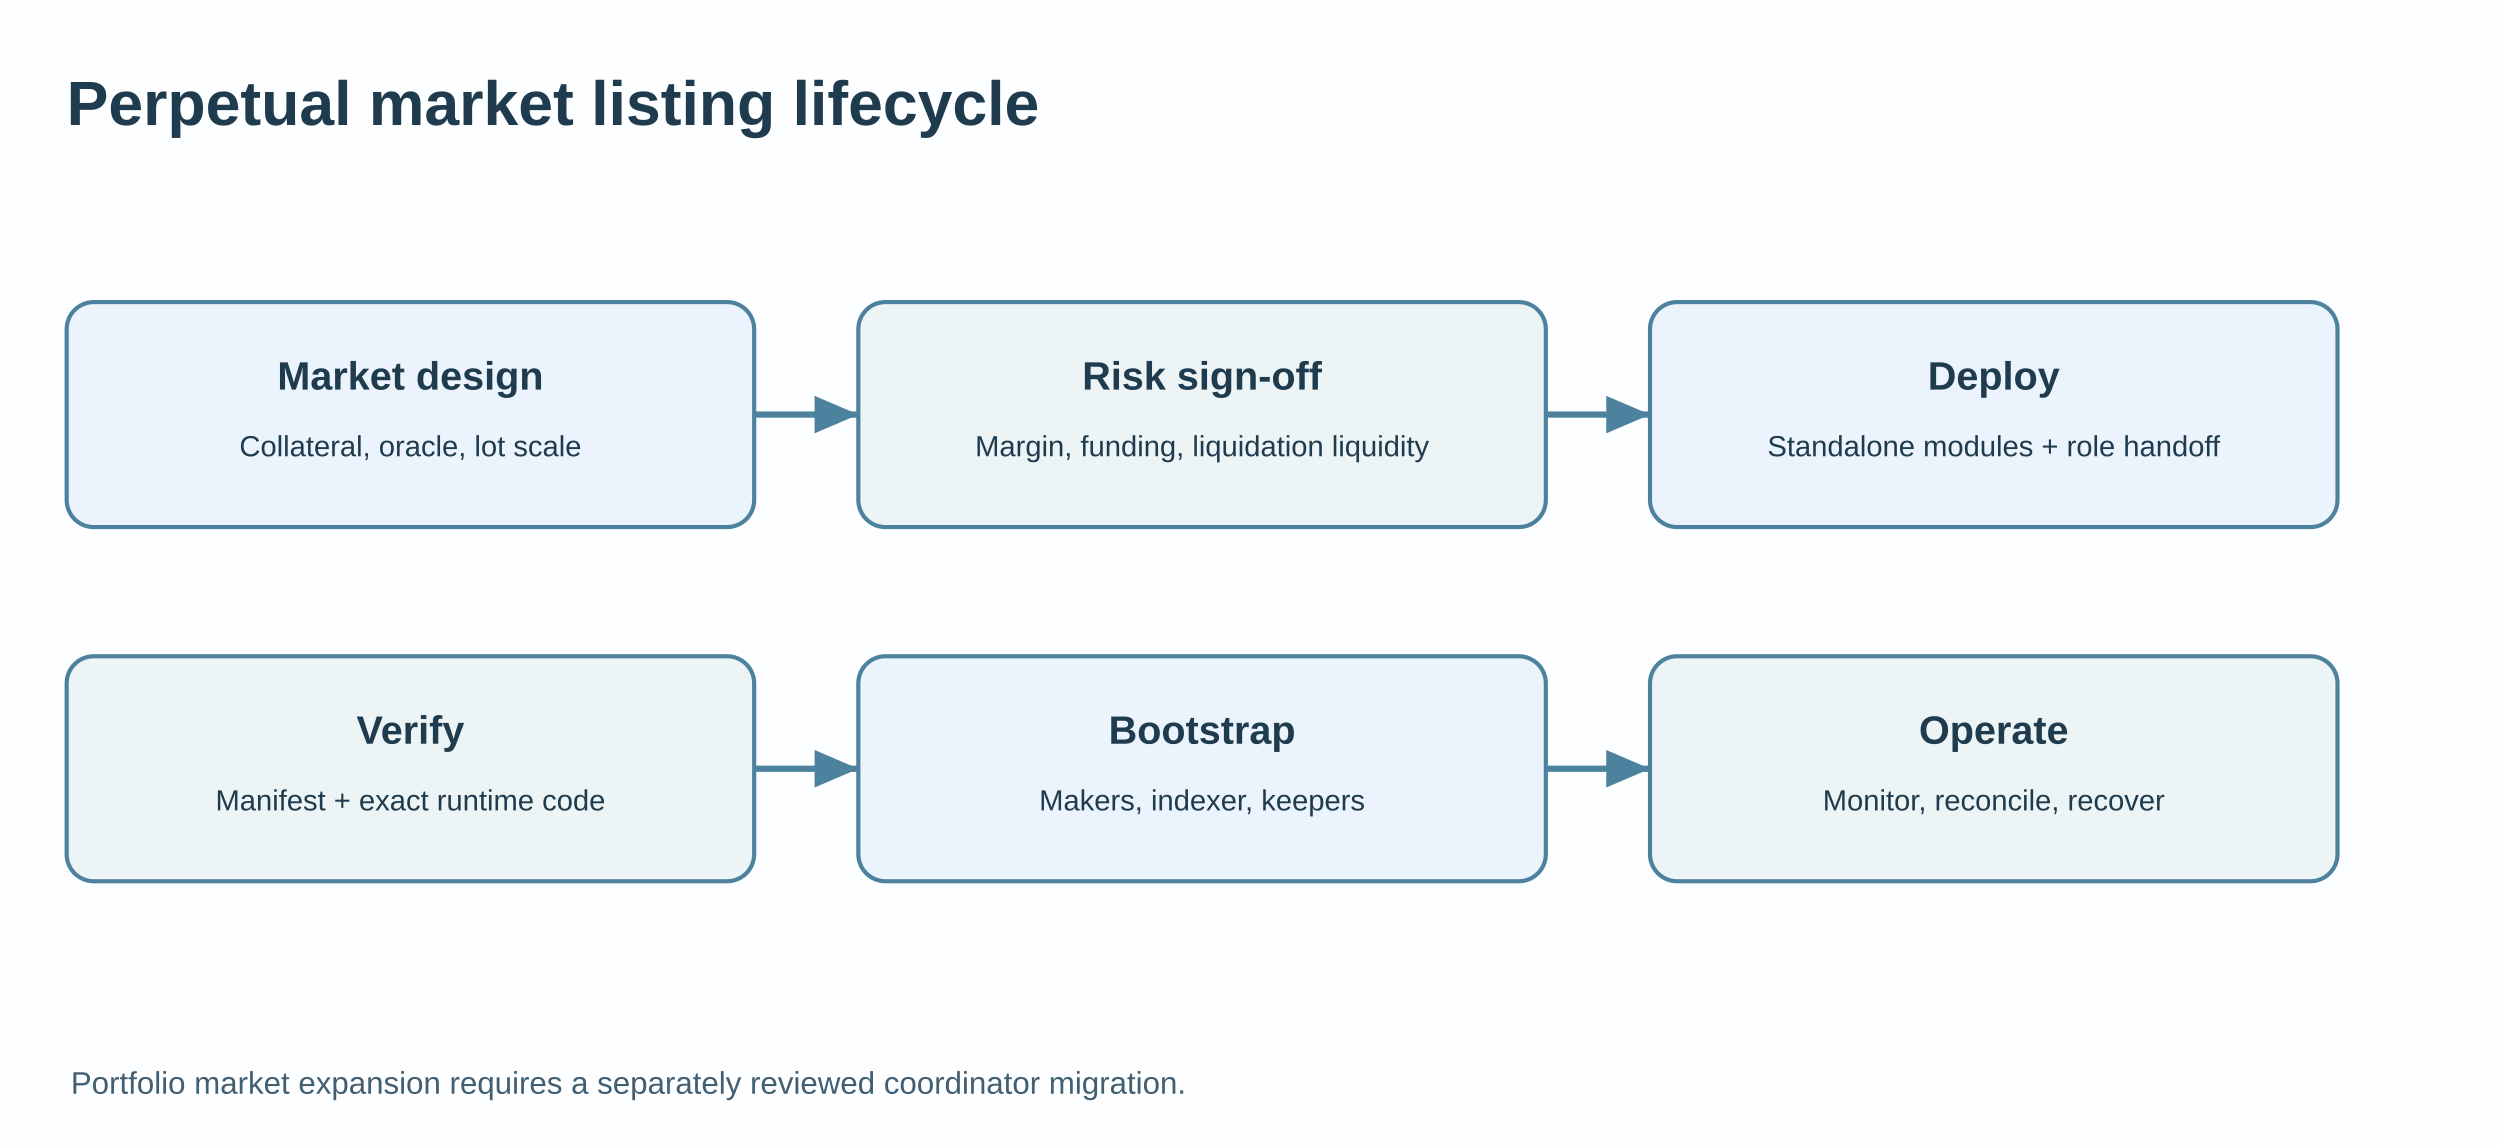
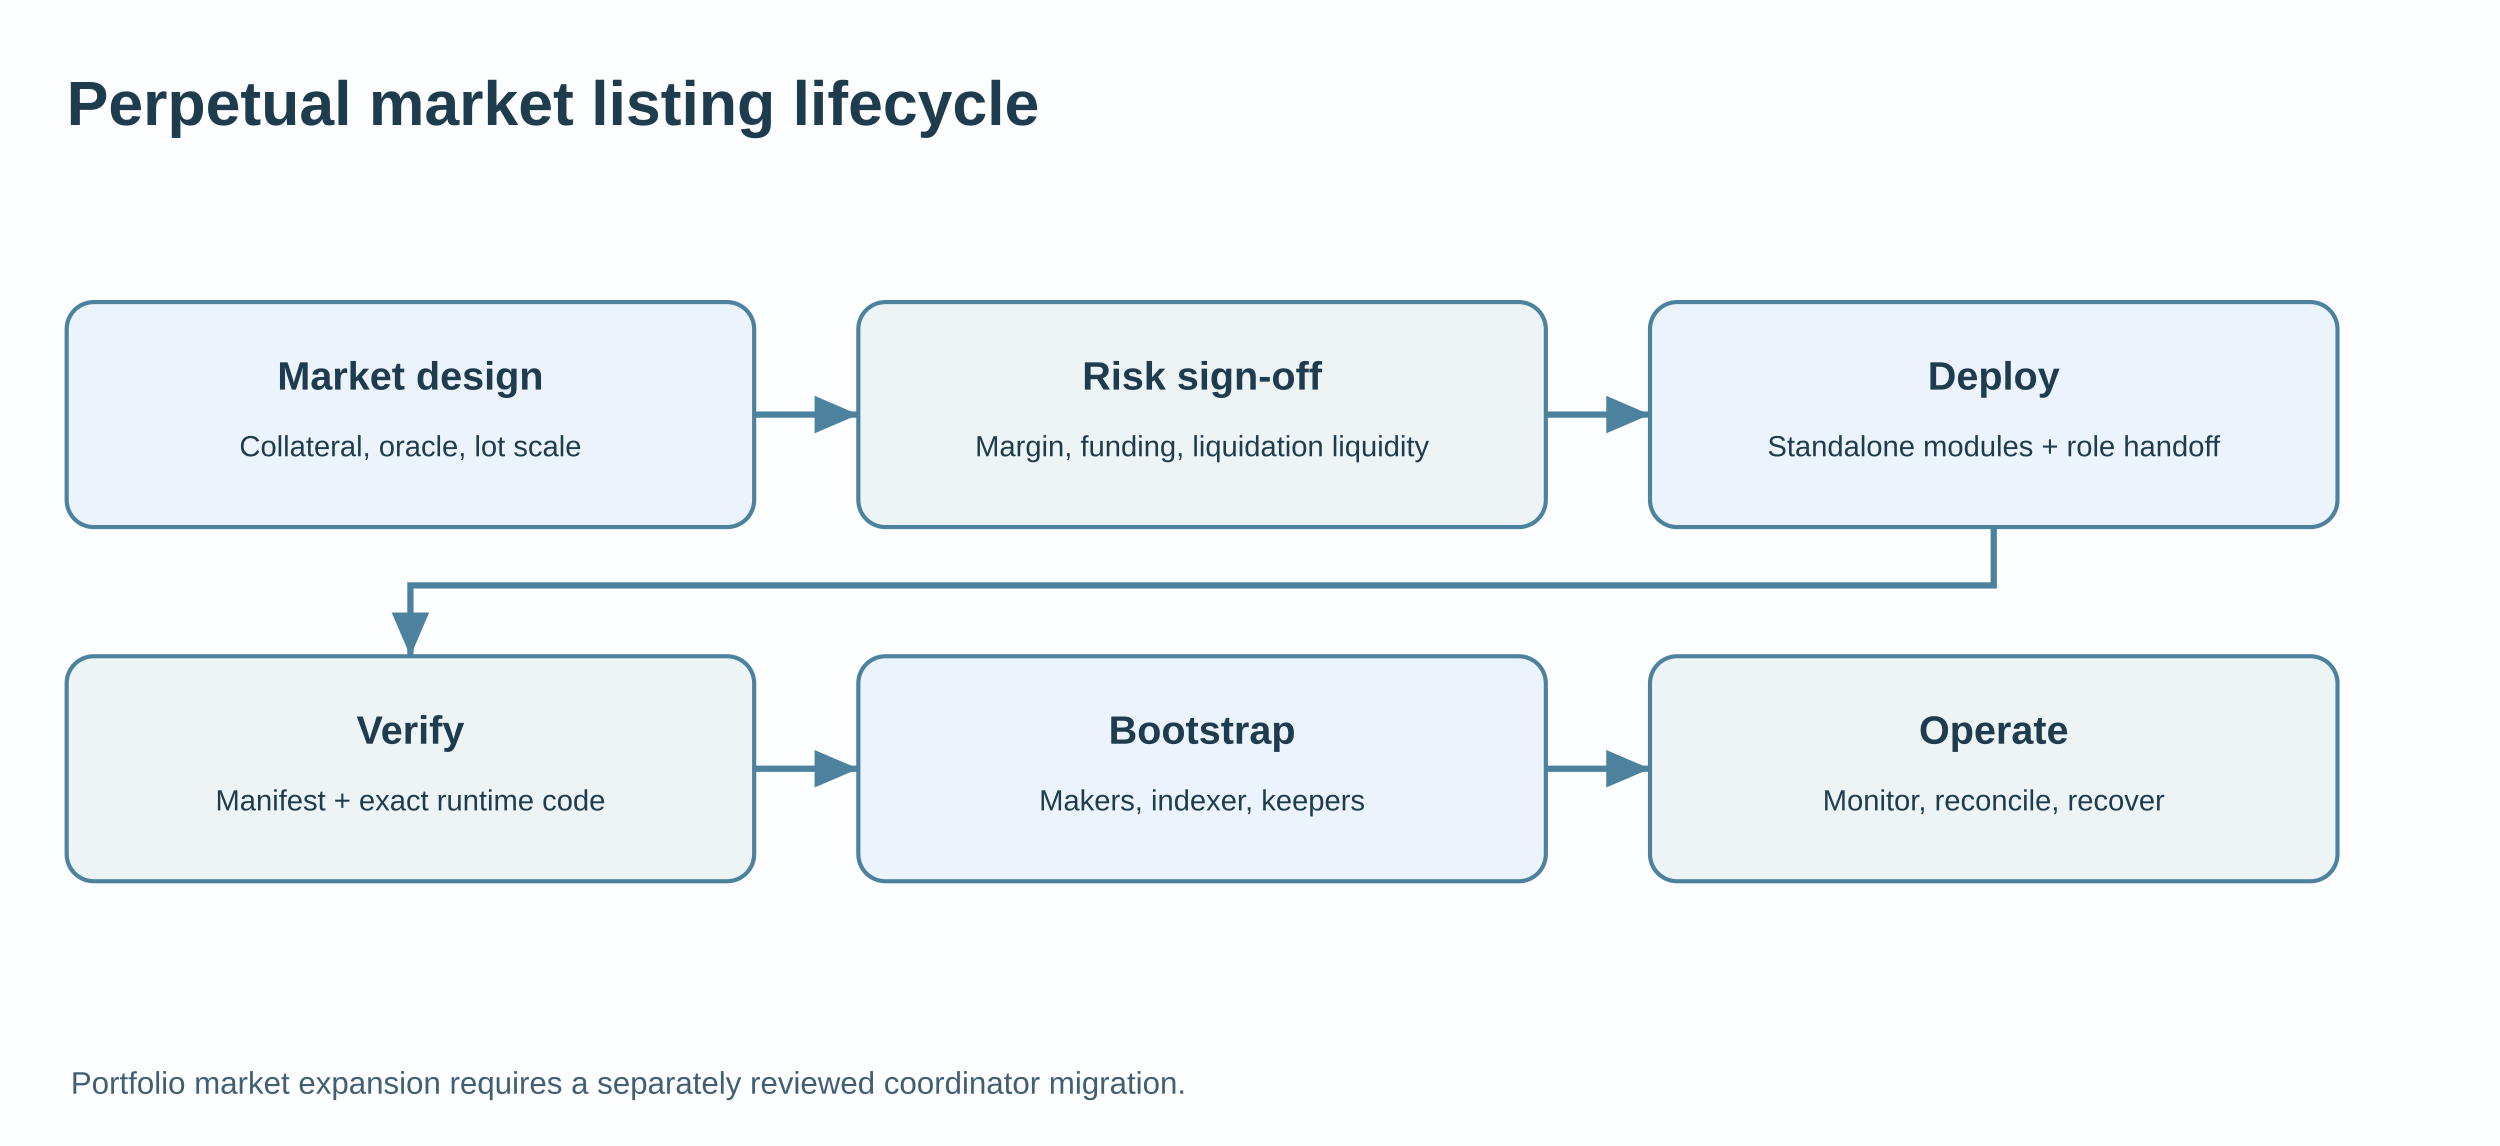
<svg xmlns="http://www.w3.org/2000/svg" width="1200" height="550" viewBox="0 0 1200 550" role="img">
  <defs>
    <marker id="a" markerWidth="8" markerHeight="8" refX="7" refY="3" orient="auto">
      <path d="M0 0 L7 3 L0 6Z" fill="#4D829E" />
    </marker>
  </defs>
  <rect width="1200" height="550" fill="#FCFEFF" />
  <g font-family="Arial,Helvetica,sans-serif" fill="#1F3B4E">
    <text x="32" y="60" font-size="30" font-weight="700">Perpetual market listing lifecycle</text>
    <rect x="32" y="145" width="330" height="108" rx="13" fill="#EBF3FC" stroke="#4D829E" stroke-width="2" />
    <text x="197" y="187" text-anchor="middle" font-size="19" font-weight="700">Market design</text>
    <text x="197" y="219" text-anchor="middle" font-size="14">Collateral, oracle, lot scale</text>
    <rect x="412" y="145" width="330" height="108" rx="13" fill="#EDF4F6" stroke="#4D829E" stroke-width="2" />
    <text x="577" y="187" text-anchor="middle" font-size="19" font-weight="700">Risk sign-off</text>
    <text x="577" y="219" text-anchor="middle" font-size="14">Margin, funding, liquidation liquidity</text>
    <rect x="792" y="145" width="330" height="108" rx="13" fill="#EBF3FC" stroke="#4D829E" stroke-width="2" />
    <text x="957" y="187" text-anchor="middle" font-size="19" font-weight="700">Deploy</text>
    <text x="957" y="219" text-anchor="middle" font-size="14">Standalone modules + role handoff</text>
    <rect x="32" y="315" width="330" height="108" rx="13" fill="#EDF4F6" stroke="#4D829E" stroke-width="2" />
    <text x="197" y="357" text-anchor="middle" font-size="19" font-weight="700">Verify</text>
    <text x="197" y="389" text-anchor="middle" font-size="14">Manifest + exact runtime code</text>
    <rect x="412" y="315" width="330" height="108" rx="13" fill="#EBF3FC" stroke="#4D829E" stroke-width="2" />
    <text x="577" y="357" text-anchor="middle" font-size="19" font-weight="700">Bootstrap</text>
    <text x="577" y="389" text-anchor="middle" font-size="14">Makers, indexer, keepers</text>
    <rect x="792" y="315" width="330" height="108" rx="13" fill="#EDF4F6" stroke="#4D829E" stroke-width="2" />
    <text x="957" y="357" text-anchor="middle" font-size="19" font-weight="700">Operate</text>
    <text x="957" y="389" text-anchor="middle" font-size="14">Monitor, reconcile, recover</text>
  </g>
  <path d="M362 199 h50" stroke="#4D829E" stroke-width="3" fill="none" marker-end="url(#a)" />
  <path d="M742 199 h50" stroke="#4D829E" stroke-width="3" fill="none" marker-end="url(#a)" />
  <path d="M362 369 h50" stroke="#4D829E" stroke-width="3" fill="none" marker-end="url(#a)" />
  <path d="M742 369 h50" stroke="#4D829E" stroke-width="3" fill="none" marker-end="url(#a)" />
+   <path d="M957 253 V281 H197 V315" stroke="#4D829E" stroke-width="3" fill="none" marker-end="url(#a)" />
  <text x="34" y="525" font-family="Arial" font-size="15" fill="#425E72">Portfolio market expansion requires a separately reviewed coordinator migration.</text>
</svg>
